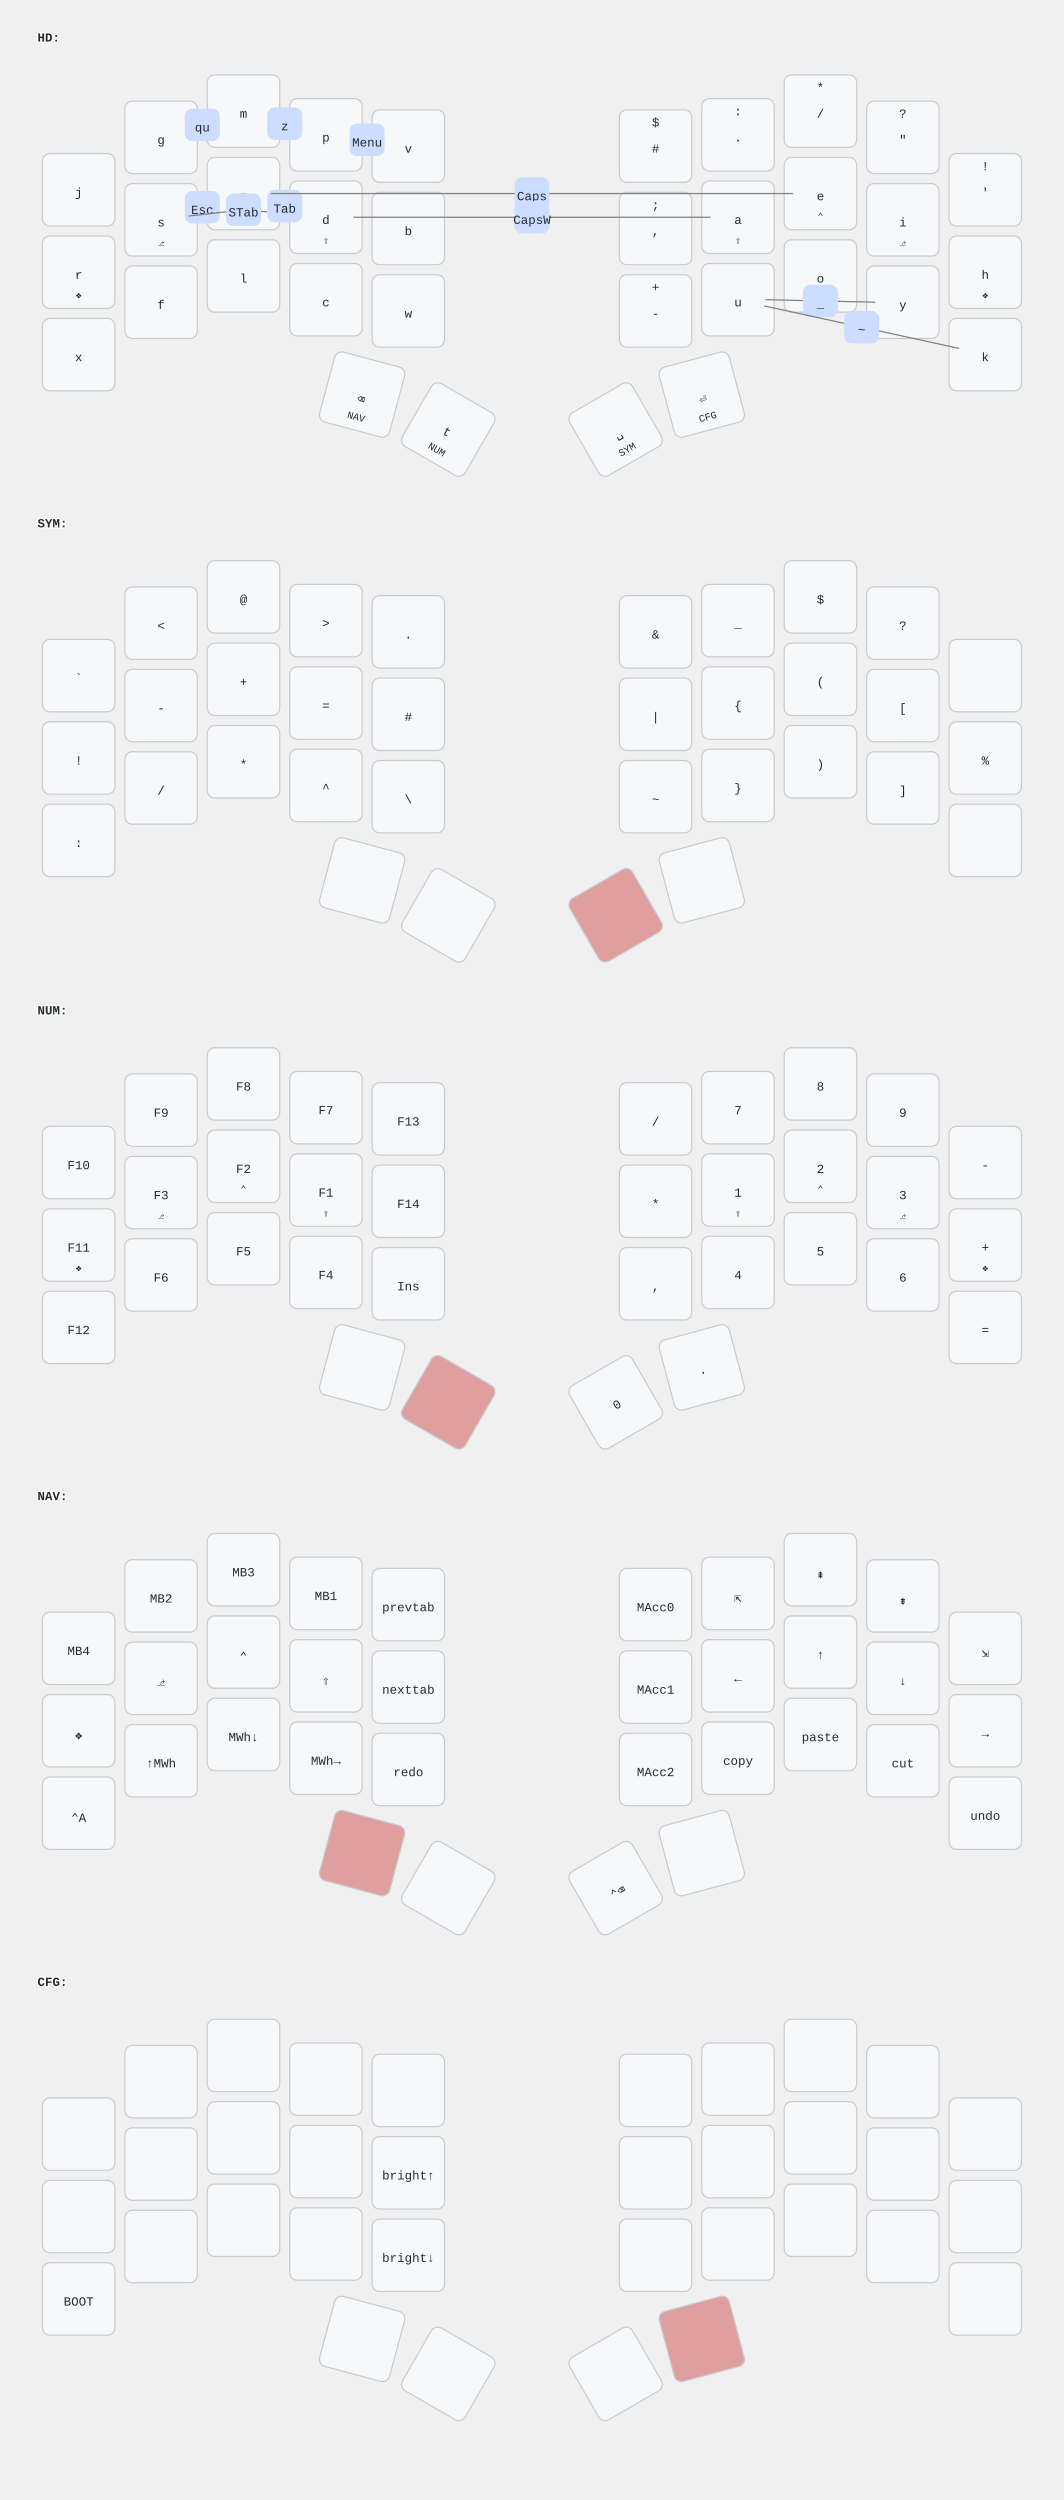
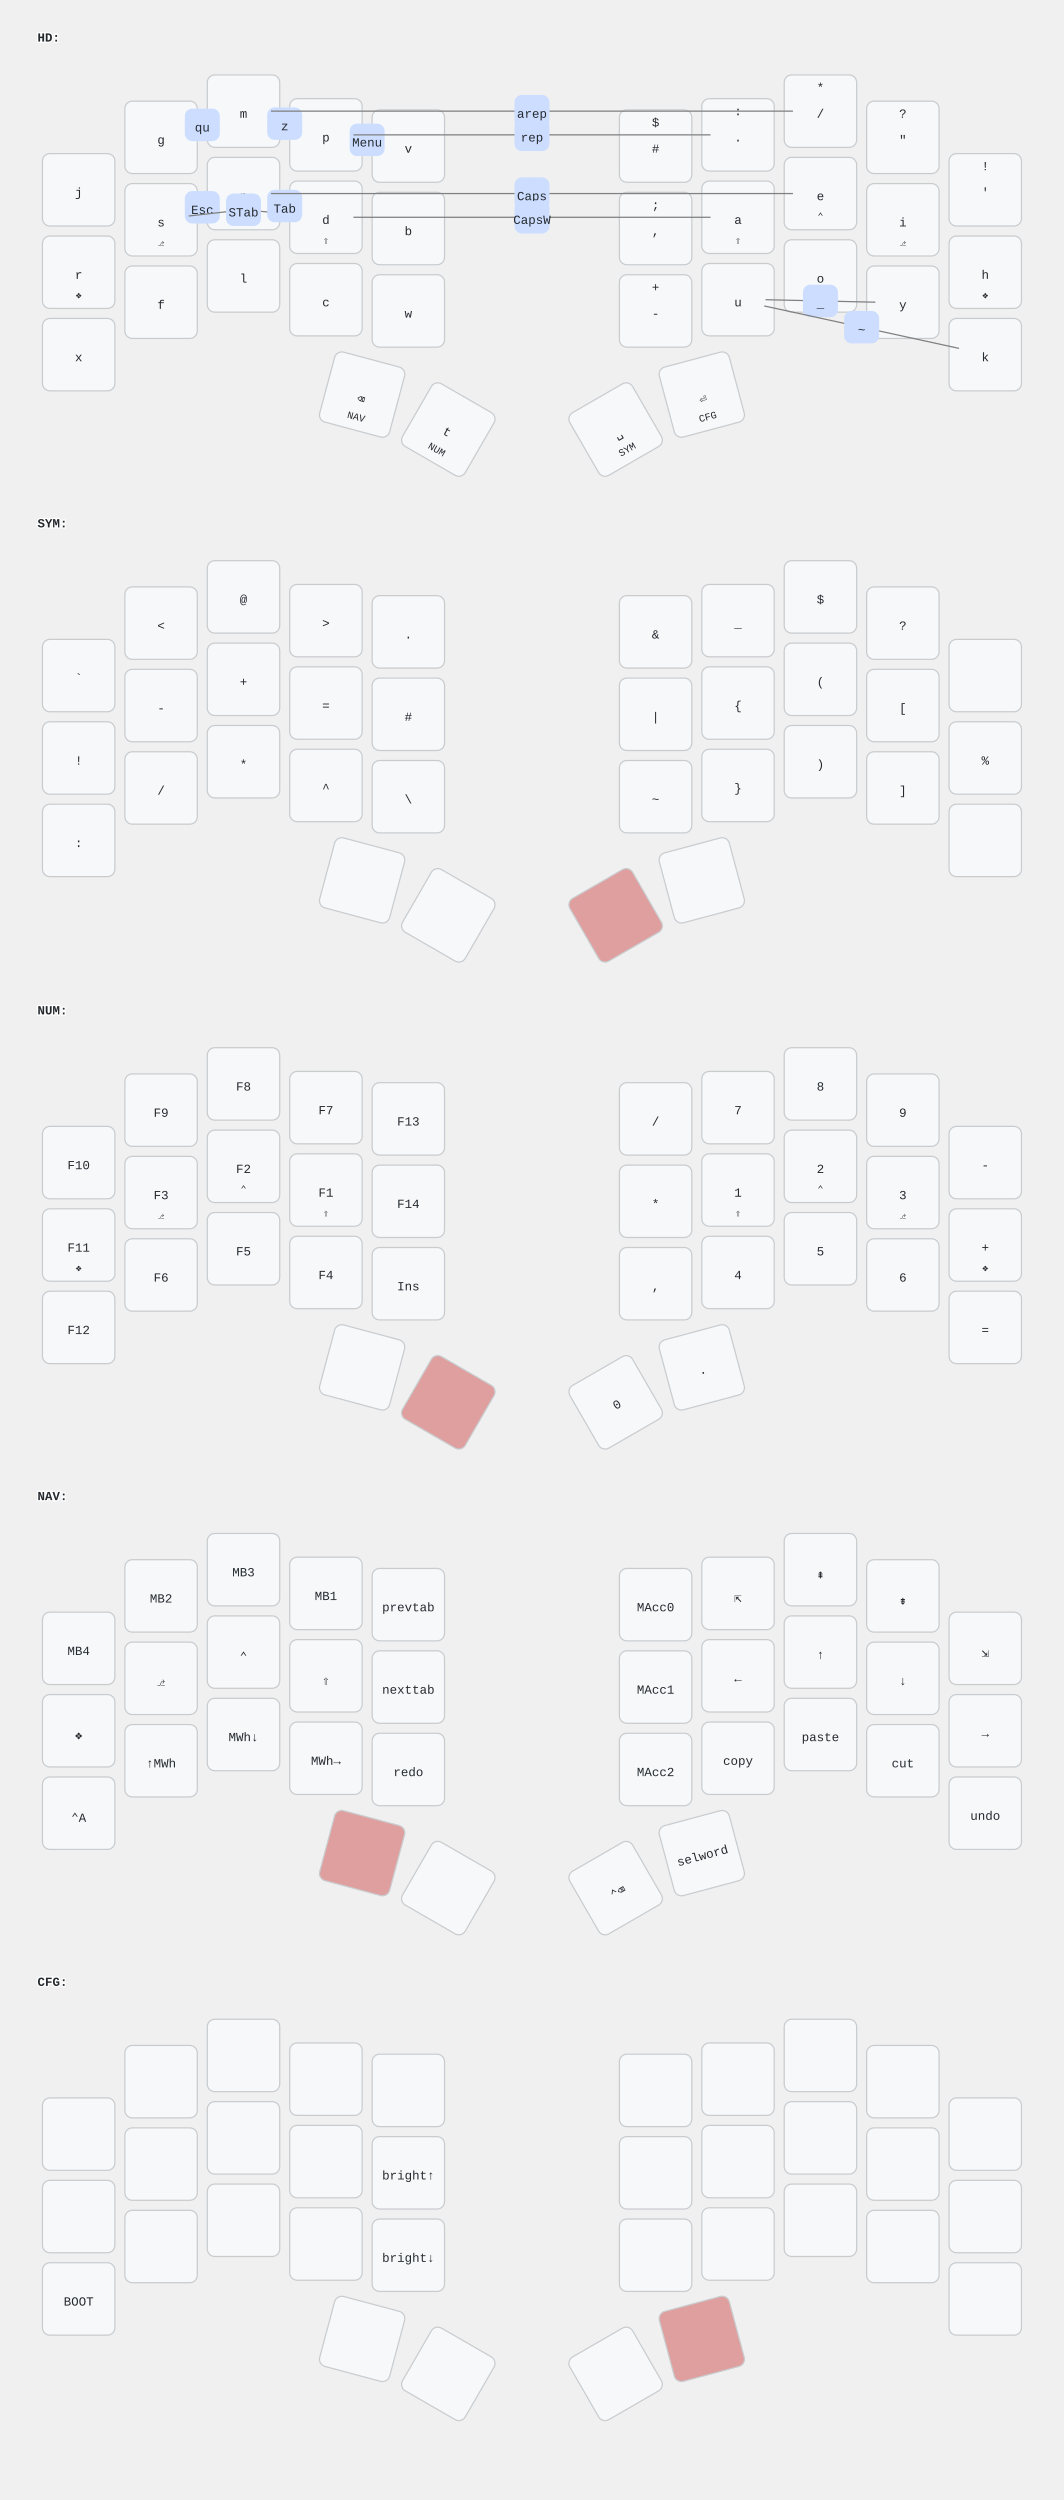
<svg xmlns="http://www.w3.org/2000/svg" width="852" height="2002" viewBox="0 0 852 2002" class="keymap">
  <style>/* inherit to force styles through use tags */
svg path {
    fill: inherit;
}

/* font and background color specifications */
svg.keymap {
    font-family: SFMono-Regular,Consolas,Liberation Mono,Menlo,monospace;
    font-size: 10px;
    font-kerning: normal;
    text-rendering: optimizeLegibility;
    fill: #24292e;
}

/* default key styling */
rect.key {
    fill: #f6f8fa;
    stroke: #c9cccf;
    stroke-width: 1;
}

/* default key side styling, only used is draw_key_sides is set */
rect.side {
    filter: brightness(90%);
}

/* color accent for combo boxes */
rect.combo, rect.combo-separate {
    fill: #cdf;
}

/* color accent for held keys */
rect.held, rect.combo.held {
    fill: #df9f9f;
}

/* color accent for ghost (optional) keys */
rect.ghost, rect.combo.ghost {
    stroke-dasharray: 4, 4;
    stroke-width: 2;
}

text {
    text-anchor: middle;
    dominant-baseline: hanging;
}

/* styling for layer labels */
text.label {
    font-weight: bold;
    text-anchor: start;
    stroke: white;
    stroke-width: 2;
    paint-order: stroke;
}

/* styling for combo tap, and key hold/shifted label text */
text.combo, text.hold, text.shifted {
    font-size: 10px;
}

/* styling for hold label text */
text.hold {
    font-size: 8px;
}

text.hold {
    text-anchor: middle;
    dominant-baseline: auto;
}

text.shifted {
    text-anchor: middle;
    dominant-baseline: hanging;
}

/* styling for hold/shifted label text in combo box */
text.combo.hold, text.combo.shifted {
    font-size: 8px;
}

/* lighter symbol for transparent keys */
text.trans {
    fill: #7b7e81;
}

/* styling for combo dendrons */
path.combo {
    stroke-width: 1;
    stroke: gray;
    fill: none;
}

/* Start Tabler Icons Cleanup */
/* cannot use height/width with glyphs */
.icon-tabler &gt; path {
    fill: inherit;
    stroke: inherit;
    stroke-width: 2;
}
/* hide tabler's default box */
.icon-tabler &gt; path[stroke="none"][fill="none"] {
    visibility: hidden;
}
/* End Tabler Icons Cleanup */
</style>
  <g transform="translate(30, 0)" class="layer-HD">
    <text x="0" y="28" class="label" id="HD">HD:</text>
    <g transform="translate(0, 56)">
      <g transform="translate(33, 96)" class="key keypos-0">
        <rect rx="6" ry="6" x="-29" y="-29" width="58" height="58" class="key" />
        <text x="0" y="0" class="key tap">j</text>
      </g>
      <g transform="translate(99, 54)" class="key keypos-1">
        <rect rx="6" ry="6" x="-29" y="-29" width="58" height="58" class="key" />
        <text x="0" y="0" class="key tap">g</text>
      </g>
      <g transform="translate(165, 33)" class="key keypos-2">
        <rect rx="6" ry="6" x="-29" y="-29" width="58" height="58" class="key" />
        <text x="0" y="0" class="key tap">m</text>
      </g>
      <g transform="translate(231, 52)" class="key keypos-3">
        <rect rx="6" ry="6" x="-29" y="-29" width="58" height="58" class="key" />
        <text x="0" y="0" class="key tap">p</text>
      </g>
      <g transform="translate(297, 61)" class="key keypos-4">
        <rect rx="6" ry="6" x="-29" y="-29" width="58" height="58" class="key" />
        <text x="0" y="0" class="key tap">v</text>
      </g>
      <g transform="translate(495, 61)" class="key keypos-5">
        <rect rx="6" ry="6" x="-29" y="-29" width="58" height="58" class="key" />
        <text x="0" y="0" class="key tap">#</text>
        <text x="0" y="-21" class="key shifted">$</text>
      </g>
      <g transform="translate(561, 52)" class="key keypos-6">
        <rect rx="6" ry="6" x="-29" y="-29" width="58" height="58" class="key" />
        <text x="0" y="0" class="key tap">.</text>
        <text x="0" y="-21" class="key shifted">:</text>
      </g>
      <g transform="translate(627, 33)" class="key keypos-7">
        <rect rx="6" ry="6" x="-29" y="-29" width="58" height="58" class="key" />
        <text x="0" y="0" class="key tap">/</text>
        <text x="0" y="-21" class="key shifted">*</text>
      </g>
      <g transform="translate(693, 54)" class="key keypos-8">
        <rect rx="6" ry="6" x="-29" y="-29" width="58" height="58" class="key" />
        <text x="0" y="0" class="key tap">"</text>
        <text x="0" y="-21" class="key shifted">?</text>
      </g>
      <g transform="translate(759, 96)" class="key keypos-9">
        <rect rx="6" ry="6" x="-29" y="-29" width="58" height="58" class="key" />
        <text x="0" y="0" class="key tap">'</text>
        <text x="0" y="-21" class="key shifted">!</text>
      </g>
      <g transform="translate(33, 162)" class="key keypos-10">
        <rect rx="6" ry="6" x="-29" y="-29" width="58" height="58" class="key" />
        <text x="0" y="0" class="key tap">r</text>
        <text x="0" y="21" class="key hold">❖</text>
      </g>
      <g transform="translate(99, 120)" class="key keypos-11">
        <rect rx="6" ry="6" x="-29" y="-29" width="58" height="58" class="key" />
        <text x="0" y="0" class="key tap">s</text>
        <text x="0" y="21" class="key hold">⎇</text>
      </g>
      <g transform="translate(165, 99)" class="key keypos-12">
        <rect rx="6" ry="6" x="-29" y="-29" width="58" height="58" class="key" />
        <text x="0" y="0" class="key tap">n</text>
        <text x="0" y="21" class="key hold">⌃</text>
      </g>
      <g transform="translate(231, 118)" class="key keypos-13">
        <rect rx="6" ry="6" x="-29" y="-29" width="58" height="58" class="key" />
        <text x="0" y="0" class="key tap">d</text>
        <text x="0" y="21" class="key hold">⇧</text>
      </g>
      <g transform="translate(297, 127)" class="key keypos-14">
        <rect rx="6" ry="6" x="-29" y="-29" width="58" height="58" class="key" />
        <text x="0" y="0" class="key tap">b</text>
      </g>
      <g transform="translate(495, 127)" class="key keypos-15">
        <rect rx="6" ry="6" x="-29" y="-29" width="58" height="58" class="key" />
        <text x="0" y="0" class="key tap">,</text>
        <text x="0" y="-21" class="key shifted">;</text>
      </g>
      <g transform="translate(561, 118)" class="key keypos-16">
        <rect rx="6" ry="6" x="-29" y="-29" width="58" height="58" class="key" />
        <text x="0" y="0" class="key tap">a</text>
        <text x="0" y="21" class="key hold">⇧</text>
      </g>
      <g transform="translate(627, 99)" class="key keypos-17">
        <rect rx="6" ry="6" x="-29" y="-29" width="58" height="58" class="key" />
        <text x="0" y="0" class="key tap">e</text>
        <text x="0" y="21" class="key hold">⌃</text>
      </g>
      <g transform="translate(693, 120)" class="key keypos-18">
        <rect rx="6" ry="6" x="-29" y="-29" width="58" height="58" class="key" />
        <text x="0" y="0" class="key tap">i</text>
        <text x="0" y="21" class="key hold">⎇</text>
      </g>
      <g transform="translate(759, 162)" class="key keypos-19">
        <rect rx="6" ry="6" x="-29" y="-29" width="58" height="58" class="key" />
        <text x="0" y="0" class="key tap">h</text>
        <text x="0" y="21" class="key hold">❖</text>
      </g>
      <g transform="translate(33, 228)" class="key keypos-20">
        <rect rx="6" ry="6" x="-29" y="-29" width="58" height="58" class="key" />
        <text x="0" y="0" class="key tap">x</text>
      </g>
      <g transform="translate(99, 186)" class="key keypos-21">
        <rect rx="6" ry="6" x="-29" y="-29" width="58" height="58" class="key" />
        <text x="0" y="0" class="key tap">f</text>
      </g>
      <g transform="translate(165, 165)" class="key keypos-22">
        <rect rx="6" ry="6" x="-29" y="-29" width="58" height="58" class="key" />
        <text x="0" y="0" class="key tap">l</text>
      </g>
      <g transform="translate(231, 184)" class="key keypos-23">
        <rect rx="6" ry="6" x="-29" y="-29" width="58" height="58" class="key" />
        <text x="0" y="0" class="key tap">c</text>
      </g>
      <g transform="translate(297, 193)" class="key keypos-24">
        <rect rx="6" ry="6" x="-29" y="-29" width="58" height="58" class="key" />
        <text x="0" y="0" class="key tap">w</text>
      </g>
      <g transform="translate(495, 193)" class="key keypos-25">
        <rect rx="6" ry="6" x="-29" y="-29" width="58" height="58" class="key" />
        <text x="0" y="0" class="key tap">-</text>
        <text x="0" y="-21" class="key shifted">+</text>
      </g>
      <g transform="translate(561, 184)" class="key keypos-26">
        <rect rx="6" ry="6" x="-29" y="-29" width="58" height="58" class="key" />
        <text x="0" y="0" class="key tap">u</text>
      </g>
      <g transform="translate(627, 165)" class="key keypos-27">
        <rect rx="6" ry="6" x="-29" y="-29" width="58" height="58" class="key" />
        <text x="0" y="0" class="key tap">o</text>
      </g>
      <g transform="translate(693, 186)" class="key keypos-28">
        <rect rx="6" ry="6" x="-29" y="-29" width="58" height="58" class="key" />
        <text x="0" y="0" class="key tap">y</text>
      </g>
      <g transform="translate(759, 228)" class="key keypos-29">
        <rect rx="6" ry="6" x="-29" y="-29" width="58" height="58" class="key" />
        <text x="0" y="0" class="key tap">k</text>
      </g>
      <g transform="translate(260, 260) rotate(15.0)" class="key keypos-30">
        <rect rx="6" ry="6" x="-29" y="-29" width="58" height="58" class="key" />
        <text x="0" y="0" class="key tap">⌫</text>
        <a href="#NAV">
          <text x="0" y="21" class="key hold layer-activator">NAV</text>
        </a>
      </g>
      <g transform="translate(329, 288) rotate(30.0)" class="key keypos-31">
        <rect rx="6" ry="6" x="-29" y="-29" width="58" height="58" class="key" />
        <text x="0" y="0" class="key tap">t</text>
        <a href="#NUM">
          <text x="0" y="21" class="key hold layer-activator">NUM</text>
        </a>
      </g>
      <g transform="translate(463, 288) rotate(-30.0)" class="key keypos-32">
        <rect rx="6" ry="6" x="-29" y="-29" width="58" height="58" class="key" />
        <text x="0" y="0" class="key tap">␣</text>
        <a href="#SYM">
          <text x="0" y="21" class="key hold layer-activator">SYM</text>
        </a>
      </g>
      <g transform="translate(532, 260) rotate(-15.0)" class="key keypos-33">
        <rect rx="6" ry="6" x="-29" y="-29" width="58" height="58" class="key" />
        <text x="0" y="0" class="key tap">⏎</text>
        <a href="#CFG">
          <text x="0" y="21" class="key hold layer-activator">CFG</text>
        </a>
      </g>
      <g class="combo combopos-0">
        <rect rx="6" ry="6" x="118" y="31" width="28" height="26" class="combo" />
        <text x="132" y="44" class="combo tap">qu</text>
      </g>
      <g class="combo combopos-1">
        <rect rx="6" ry="6" x="184" y="30" width="28" height="26" class="combo" />
        <text x="198" y="43" class="combo tap">z</text>
      </g>
      <g class="combo combopos-2">
        <rect rx="6" ry="6" x="250" y="43" width="28" height="26" class="combo" />
        <text x="264" y="56" class="combo tap">Menu</text>
      </g>
      <g class="combo combopos-3">
        <rect rx="6" ry="6" x="118" y="97" width="28" height="26" class="combo" />
        <text x="132" y="110" class="combo tap">Esc</text>
      </g>
      <g class="combo combopos-4">
        <path d="M165,112 l-44,5" class="combo" />
        <path d="M165,112 l44,4" class="combo" />
        <rect rx="6" ry="6" x="151" y="99" width="28" height="26" class="combo" />
        <text x="165" y="112" class="combo tap">STab</text>
      </g>
      <g class="combo combopos-5">
        <rect rx="6" ry="6" x="184" y="96" width="28" height="26" class="combo" />
        <text x="198" y="109" class="combo tap">Tab</text>
      </g>
      <g class="combo combopos-6">
        <path d="M396,99 l-209,0" class="combo" />
        <path d="M396,99 l209,0" class="combo" />
        <rect rx="6" ry="6" x="382" y="86" width="28" height="26" class="combo" />
        <text x="396" y="99" class="combo tap">Caps</text>
      </g>
      <g class="combo combopos-7">
        <path d="M396,118 l-143,0" class="combo" />
        <path d="M396,118 l143,0" class="combo" />
        <rect rx="6" ry="6" x="382" y="105" width="28" height="26" class="combo" />
        <text x="396" y="118" class="combo tap">CapsW</text>
      </g>
      <g class="combo combopos-8">
        <path d="M627,185 l-44,-1" class="combo" />
        <path d="M627,185 l44,1" class="combo" />
        <rect rx="6" ry="6" x="613" y="172" width="28" height="26" class="combo" />
        <text x="627" y="185" class="combo tap">_</text>
      </g>
      <g class="combo combopos-9">
        <path d="M660,206 l-78,-17" class="combo" />
        <path d="M660,206 l78,17" class="combo" />
        <rect rx="6" ry="6" x="646" y="193" width="28" height="26" class="combo" />
        <text x="660" y="206" class="combo tap">~</text>
      </g>
+       <g class="combo combopos-10">
+         <path d="M396,52 l-143,0" class="combo" />
+         <path d="M396,52 l143,0" class="combo" />
+         <rect rx="6" ry="6" x="382" y="39" width="28" height="26" class="combo" />
+         <text x="396" y="52" class="combo tap">rep</text>
+       </g>
+       <g class="combo combopos-11">
+         <path d="M396,33 l-209,0" class="combo" />
+         <path d="M396,33 l209,0" class="combo" />
+         <rect rx="6" ry="6" x="382" y="20" width="28" height="26" class="combo" />
+         <text x="396" y="33" class="combo tap">arep</text>
+       </g>
    </g>
  </g>
  <g transform="translate(30, 389)" class="layer-SYM">
    <text x="0" y="28" class="label" id="SYM">SYM:</text>
    <g transform="translate(0, 56)">
      <g transform="translate(33, 96)" class="key keypos-0">
        <rect rx="6" ry="6" x="-29" y="-29" width="58" height="58" class="key" />
        <text x="0" y="0" class="key tap">`</text>
      </g>
      <g transform="translate(99, 54)" class="key keypos-1">
        <rect rx="6" ry="6" x="-29" y="-29" width="58" height="58" class="key" />
        <text x="0" y="0" class="key tap">&lt;</text>
      </g>
      <g transform="translate(165, 33)" class="key keypos-2">
        <rect rx="6" ry="6" x="-29" y="-29" width="58" height="58" class="key" />
        <text x="0" y="0" class="key tap">@</text>
      </g>
      <g transform="translate(231, 52)" class="key keypos-3">
        <rect rx="6" ry="6" x="-29" y="-29" width="58" height="58" class="key" />
        <text x="0" y="0" class="key tap">&gt;</text>
      </g>
      <g transform="translate(297, 61)" class="key keypos-4">
        <rect rx="6" ry="6" x="-29" y="-29" width="58" height="58" class="key" />
        <text x="0" y="0" class="key tap">.</text>
      </g>
      <g transform="translate(495, 61)" class="key keypos-5">
        <rect rx="6" ry="6" x="-29" y="-29" width="58" height="58" class="key" />
        <text x="0" y="0" class="key tap">&amp;</text>
      </g>
      <g transform="translate(561, 52)" class="key keypos-6">
        <rect rx="6" ry="6" x="-29" y="-29" width="58" height="58" class="key" />
        <text x="0" y="0" class="key tap">_</text>
      </g>
      <g transform="translate(627, 33)" class="key keypos-7">
        <rect rx="6" ry="6" x="-29" y="-29" width="58" height="58" class="key" />
        <text x="0" y="0" class="key tap">$</text>
      </g>
      <g transform="translate(693, 54)" class="key keypos-8">
        <rect rx="6" ry="6" x="-29" y="-29" width="58" height="58" class="key" />
        <text x="0" y="0" class="key tap">?</text>
      </g>
      <g transform="translate(759, 96)" class="key keypos-9">
        <rect rx="6" ry="6" x="-29" y="-29" width="58" height="58" class="key" />
      </g>
      <g transform="translate(33, 162)" class="key keypos-10">
        <rect rx="6" ry="6" x="-29" y="-29" width="58" height="58" class="key" />
        <text x="0" y="0" class="key tap">!</text>
      </g>
      <g transform="translate(99, 120)" class="key keypos-11">
        <rect rx="6" ry="6" x="-29" y="-29" width="58" height="58" class="key" />
        <text x="0" y="0" class="key tap">-</text>
      </g>
      <g transform="translate(165, 99)" class="key keypos-12">
        <rect rx="6" ry="6" x="-29" y="-29" width="58" height="58" class="key" />
        <text x="0" y="0" class="key tap">+</text>
      </g>
      <g transform="translate(231, 118)" class="key keypos-13">
        <rect rx="6" ry="6" x="-29" y="-29" width="58" height="58" class="key" />
        <text x="0" y="0" class="key tap">=</text>
      </g>
      <g transform="translate(297, 127)" class="key keypos-14">
        <rect rx="6" ry="6" x="-29" y="-29" width="58" height="58" class="key" />
        <text x="0" y="0" class="key tap">#</text>
      </g>
      <g transform="translate(495, 127)" class="key keypos-15">
        <rect rx="6" ry="6" x="-29" y="-29" width="58" height="58" class="key" />
        <text x="0" y="0" class="key tap">|</text>
      </g>
      <g transform="translate(561, 118)" class="key keypos-16">
        <rect rx="6" ry="6" x="-29" y="-29" width="58" height="58" class="key" />
        <text x="0" y="0" class="key tap">{</text>
      </g>
      <g transform="translate(627, 99)" class="key keypos-17">
        <rect rx="6" ry="6" x="-29" y="-29" width="58" height="58" class="key" />
        <text x="0" y="0" class="key tap">(</text>
      </g>
      <g transform="translate(693, 120)" class="key keypos-18">
        <rect rx="6" ry="6" x="-29" y="-29" width="58" height="58" class="key" />
        <text x="0" y="0" class="key tap">[</text>
      </g>
      <g transform="translate(759, 162)" class="key keypos-19">
        <rect rx="6" ry="6" x="-29" y="-29" width="58" height="58" class="key" />
        <text x="0" y="0" class="key tap">%</text>
      </g>
      <g transform="translate(33, 228)" class="key keypos-20">
        <rect rx="6" ry="6" x="-29" y="-29" width="58" height="58" class="key" />
        <text x="0" y="0" class="key tap">:</text>
      </g>
      <g transform="translate(99, 186)" class="key keypos-21">
        <rect rx="6" ry="6" x="-29" y="-29" width="58" height="58" class="key" />
        <text x="0" y="0" class="key tap">/</text>
      </g>
      <g transform="translate(165, 165)" class="key keypos-22">
        <rect rx="6" ry="6" x="-29" y="-29" width="58" height="58" class="key" />
        <text x="0" y="0" class="key tap">*</text>
      </g>
      <g transform="translate(231, 184)" class="key keypos-23">
        <rect rx="6" ry="6" x="-29" y="-29" width="58" height="58" class="key" />
        <text x="0" y="0" class="key tap">^</text>
      </g>
      <g transform="translate(297, 193)" class="key keypos-24">
        <rect rx="6" ry="6" x="-29" y="-29" width="58" height="58" class="key" />
        <text x="0" y="0" class="key tap">\</text>
      </g>
      <g transform="translate(495, 193)" class="key keypos-25">
        <rect rx="6" ry="6" x="-29" y="-29" width="58" height="58" class="key" />
        <text x="0" y="0" class="key tap">~</text>
      </g>
      <g transform="translate(561, 184)" class="key keypos-26">
        <rect rx="6" ry="6" x="-29" y="-29" width="58" height="58" class="key" />
        <text x="0" y="0" class="key tap">}</text>
      </g>
      <g transform="translate(627, 165)" class="key keypos-27">
        <rect rx="6" ry="6" x="-29" y="-29" width="58" height="58" class="key" />
        <text x="0" y="0" class="key tap">)</text>
      </g>
      <g transform="translate(693, 186)" class="key keypos-28">
        <rect rx="6" ry="6" x="-29" y="-29" width="58" height="58" class="key" />
        <text x="0" y="0" class="key tap">]</text>
      </g>
      <g transform="translate(759, 228)" class="key keypos-29">
        <rect rx="6" ry="6" x="-29" y="-29" width="58" height="58" class="key" />
      </g>
      <g transform="translate(260, 260) rotate(15.0)" class="key keypos-30">
        <rect rx="6" ry="6" x="-29" y="-29" width="58" height="58" class="key" />
      </g>
      <g transform="translate(329, 288) rotate(30.0)" class="key keypos-31">
        <rect rx="6" ry="6" x="-29" y="-29" width="58" height="58" class="key" />
      </g>
      <g transform="translate(463, 288) rotate(-30.0)" class="key held keypos-32">
        <rect rx="6" ry="6" x="-29" y="-29" width="58" height="58" class="key held" />
      </g>
      <g transform="translate(532, 260) rotate(-15.0)" class="key keypos-33">
        <rect rx="6" ry="6" x="-29" y="-29" width="58" height="58" class="key" />
      </g>
    </g>
  </g>
  <g transform="translate(30, 779)" class="layer-NUM">
    <text x="0" y="28" class="label" id="NUM">NUM:</text>
    <g transform="translate(0, 56)">
      <g transform="translate(33, 96)" class="key keypos-0">
        <rect rx="6" ry="6" x="-29" y="-29" width="58" height="58" class="key" />
        <text x="0" y="0" class="key tap">F10</text>
      </g>
      <g transform="translate(99, 54)" class="key keypos-1">
        <rect rx="6" ry="6" x="-29" y="-29" width="58" height="58" class="key" />
        <text x="0" y="0" class="key tap">F9</text>
      </g>
      <g transform="translate(165, 33)" class="key keypos-2">
        <rect rx="6" ry="6" x="-29" y="-29" width="58" height="58" class="key" />
        <text x="0" y="0" class="key tap">F8</text>
      </g>
      <g transform="translate(231, 52)" class="key keypos-3">
        <rect rx="6" ry="6" x="-29" y="-29" width="58" height="58" class="key" />
        <text x="0" y="0" class="key tap">F7</text>
      </g>
      <g transform="translate(297, 61)" class="key keypos-4">
        <rect rx="6" ry="6" x="-29" y="-29" width="58" height="58" class="key" />
        <text x="0" y="0" class="key tap">F13</text>
      </g>
      <g transform="translate(495, 61)" class="key keypos-5">
        <rect rx="6" ry="6" x="-29" y="-29" width="58" height="58" class="key" />
        <text x="0" y="0" class="key tap">/</text>
      </g>
      <g transform="translate(561, 52)" class="key keypos-6">
        <rect rx="6" ry="6" x="-29" y="-29" width="58" height="58" class="key" />
        <text x="0" y="0" class="key tap">7</text>
      </g>
      <g transform="translate(627, 33)" class="key keypos-7">
        <rect rx="6" ry="6" x="-29" y="-29" width="58" height="58" class="key" />
        <text x="0" y="0" class="key tap">8</text>
      </g>
      <g transform="translate(693, 54)" class="key keypos-8">
        <rect rx="6" ry="6" x="-29" y="-29" width="58" height="58" class="key" />
        <text x="0" y="0" class="key tap">9</text>
      </g>
      <g transform="translate(759, 96)" class="key keypos-9">
        <rect rx="6" ry="6" x="-29" y="-29" width="58" height="58" class="key" />
        <text x="0" y="0" class="key tap">-</text>
      </g>
      <g transform="translate(33, 162)" class="key keypos-10">
        <rect rx="6" ry="6" x="-29" y="-29" width="58" height="58" class="key" />
        <text x="0" y="0" class="key tap">F11</text>
        <text x="0" y="21" class="key hold">❖</text>
      </g>
      <g transform="translate(99, 120)" class="key keypos-11">
        <rect rx="6" ry="6" x="-29" y="-29" width="58" height="58" class="key" />
        <text x="0" y="0" class="key tap">F3</text>
        <text x="0" y="21" class="key hold">⎇</text>
      </g>
      <g transform="translate(165, 99)" class="key keypos-12">
        <rect rx="6" ry="6" x="-29" y="-29" width="58" height="58" class="key" />
        <text x="0" y="0" class="key tap">F2</text>
        <text x="0" y="21" class="key hold">⌃</text>
      </g>
      <g transform="translate(231, 118)" class="key keypos-13">
        <rect rx="6" ry="6" x="-29" y="-29" width="58" height="58" class="key" />
        <text x="0" y="0" class="key tap">F1</text>
        <text x="0" y="21" class="key hold">⇧</text>
      </g>
      <g transform="translate(297, 127)" class="key keypos-14">
        <rect rx="6" ry="6" x="-29" y="-29" width="58" height="58" class="key" />
        <text x="0" y="0" class="key tap">F14</text>
      </g>
      <g transform="translate(495, 127)" class="key keypos-15">
        <rect rx="6" ry="6" x="-29" y="-29" width="58" height="58" class="key" />
        <text x="0" y="0" class="key tap">*</text>
      </g>
      <g transform="translate(561, 118)" class="key keypos-16">
        <rect rx="6" ry="6" x="-29" y="-29" width="58" height="58" class="key" />
        <text x="0" y="0" class="key tap">1</text>
        <text x="0" y="21" class="key hold">⇧</text>
      </g>
      <g transform="translate(627, 99)" class="key keypos-17">
        <rect rx="6" ry="6" x="-29" y="-29" width="58" height="58" class="key" />
        <text x="0" y="0" class="key tap">2</text>
        <text x="0" y="21" class="key hold">⌃</text>
      </g>
      <g transform="translate(693, 120)" class="key keypos-18">
        <rect rx="6" ry="6" x="-29" y="-29" width="58" height="58" class="key" />
        <text x="0" y="0" class="key tap">3</text>
        <text x="0" y="21" class="key hold">⎇</text>
      </g>
      <g transform="translate(759, 162)" class="key keypos-19">
        <rect rx="6" ry="6" x="-29" y="-29" width="58" height="58" class="key" />
        <text x="0" y="0" class="key tap">+</text>
        <text x="0" y="21" class="key hold">❖</text>
      </g>
      <g transform="translate(33, 228)" class="key keypos-20">
        <rect rx="6" ry="6" x="-29" y="-29" width="58" height="58" class="key" />
        <text x="0" y="0" class="key tap">F12</text>
      </g>
      <g transform="translate(99, 186)" class="key keypos-21">
        <rect rx="6" ry="6" x="-29" y="-29" width="58" height="58" class="key" />
        <text x="0" y="0" class="key tap">F6</text>
      </g>
      <g transform="translate(165, 165)" class="key keypos-22">
        <rect rx="6" ry="6" x="-29" y="-29" width="58" height="58" class="key" />
        <text x="0" y="0" class="key tap">F5</text>
      </g>
      <g transform="translate(231, 184)" class="key keypos-23">
        <rect rx="6" ry="6" x="-29" y="-29" width="58" height="58" class="key" />
        <text x="0" y="0" class="key tap">F4</text>
      </g>
      <g transform="translate(297, 193)" class="key keypos-24">
        <rect rx="6" ry="6" x="-29" y="-29" width="58" height="58" class="key" />
        <text x="0" y="0" class="key tap">Ins</text>
      </g>
      <g transform="translate(495, 193)" class="key keypos-25">
        <rect rx="6" ry="6" x="-29" y="-29" width="58" height="58" class="key" />
        <text x="0" y="0" class="key tap">,</text>
      </g>
      <g transform="translate(561, 184)" class="key keypos-26">
        <rect rx="6" ry="6" x="-29" y="-29" width="58" height="58" class="key" />
        <text x="0" y="0" class="key tap">4</text>
      </g>
      <g transform="translate(627, 165)" class="key keypos-27">
        <rect rx="6" ry="6" x="-29" y="-29" width="58" height="58" class="key" />
        <text x="0" y="0" class="key tap">5</text>
      </g>
      <g transform="translate(693, 186)" class="key keypos-28">
        <rect rx="6" ry="6" x="-29" y="-29" width="58" height="58" class="key" />
        <text x="0" y="0" class="key tap">6</text>
      </g>
      <g transform="translate(759, 228)" class="key keypos-29">
        <rect rx="6" ry="6" x="-29" y="-29" width="58" height="58" class="key" />
        <text x="0" y="0" class="key tap">=</text>
      </g>
      <g transform="translate(260, 260) rotate(15.0)" class="key keypos-30">
        <rect rx="6" ry="6" x="-29" y="-29" width="58" height="58" class="key" />
      </g>
      <g transform="translate(329, 288) rotate(30.0)" class="key held keypos-31">
        <rect rx="6" ry="6" x="-29" y="-29" width="58" height="58" class="key held" />
      </g>
      <g transform="translate(463, 288) rotate(-30.0)" class="key keypos-32">
        <rect rx="6" ry="6" x="-29" y="-29" width="58" height="58" class="key" />
        <text x="0" y="0" class="key tap">0</text>
      </g>
      <g transform="translate(532, 260) rotate(-15.0)" class="key keypos-33">
        <rect rx="6" ry="6" x="-29" y="-29" width="58" height="58" class="key" />
        <text x="0" y="0" class="key tap">.</text>
      </g>
    </g>
  </g>
  <g transform="translate(30, 1168)" class="layer-NAV">
    <text x="0" y="28" class="label" id="NAV">NAV:</text>
    <g transform="translate(0, 56)">
      <g transform="translate(33, 96)" class="key keypos-0">
        <rect rx="6" ry="6" x="-29" y="-29" width="58" height="58" class="key" />
        <text x="0" y="0" class="key tap">MB4</text>
      </g>
      <g transform="translate(99, 54)" class="key keypos-1">
        <rect rx="6" ry="6" x="-29" y="-29" width="58" height="58" class="key" />
        <text x="0" y="0" class="key tap">MB2</text>
      </g>
      <g transform="translate(165, 33)" class="key keypos-2">
        <rect rx="6" ry="6" x="-29" y="-29" width="58" height="58" class="key" />
        <text x="0" y="0" class="key tap">MB3</text>
      </g>
      <g transform="translate(231, 52)" class="key keypos-3">
        <rect rx="6" ry="6" x="-29" y="-29" width="58" height="58" class="key" />
        <text x="0" y="0" class="key tap">MB1</text>
      </g>
      <g transform="translate(297, 61)" class="key keypos-4">
        <rect rx="6" ry="6" x="-29" y="-29" width="58" height="58" class="key" />
        <text x="0" y="0" class="key tap">prevtab</text>
      </g>
      <g transform="translate(495, 61)" class="key keypos-5">
        <rect rx="6" ry="6" x="-29" y="-29" width="58" height="58" class="key" />
        <text x="0" y="0" class="key tap">MAcc0</text>
      </g>
      <g transform="translate(561, 52)" class="key keypos-6">
        <rect rx="6" ry="6" x="-29" y="-29" width="58" height="58" class="key" />
        <text x="0" y="0" class="key tap">⇱</text>
      </g>
      <g transform="translate(627, 33)" class="key keypos-7">
        <rect rx="6" ry="6" x="-29" y="-29" width="58" height="58" class="key" />
        <text x="0" y="0" class="key tap">⇞</text>
      </g>
      <g transform="translate(693, 54)" class="key keypos-8">
        <rect rx="6" ry="6" x="-29" y="-29" width="58" height="58" class="key" />
        <text x="0" y="0" class="key tap">⇟</text>
      </g>
      <g transform="translate(759, 96)" class="key keypos-9">
        <rect rx="6" ry="6" x="-29" y="-29" width="58" height="58" class="key" />
        <text x="0" y="0" class="key tap">⇲</text>
      </g>
      <g transform="translate(33, 162)" class="key keypos-10">
        <rect rx="6" ry="6" x="-29" y="-29" width="58" height="58" class="key" />
        <text x="0" y="0" class="key tap">❖</text>
      </g>
      <g transform="translate(99, 120)" class="key keypos-11">
        <rect rx="6" ry="6" x="-29" y="-29" width="58" height="58" class="key" />
        <text x="0" y="0" class="key tap">⎇</text>
      </g>
      <g transform="translate(165, 99)" class="key keypos-12">
        <rect rx="6" ry="6" x="-29" y="-29" width="58" height="58" class="key" />
        <text x="0" y="0" class="key tap">⌃</text>
      </g>
      <g transform="translate(231, 118)" class="key keypos-13">
        <rect rx="6" ry="6" x="-29" y="-29" width="58" height="58" class="key" />
        <text x="0" y="0" class="key tap">⇧</text>
      </g>
      <g transform="translate(297, 127)" class="key keypos-14">
        <rect rx="6" ry="6" x="-29" y="-29" width="58" height="58" class="key" />
        <text x="0" y="0" class="key tap">nexttab</text>
      </g>
      <g transform="translate(495, 127)" class="key keypos-15">
        <rect rx="6" ry="6" x="-29" y="-29" width="58" height="58" class="key" />
        <text x="0" y="0" class="key tap">MAcc1</text>
      </g>
      <g transform="translate(561, 118)" class="key keypos-16">
        <rect rx="6" ry="6" x="-29" y="-29" width="58" height="58" class="key" />
        <text x="0" y="0" class="key tap">←</text>
      </g>
      <g transform="translate(627, 99)" class="key keypos-17">
        <rect rx="6" ry="6" x="-29" y="-29" width="58" height="58" class="key" />
        <text x="0" y="0" class="key tap">↑</text>
      </g>
      <g transform="translate(693, 120)" class="key keypos-18">
        <rect rx="6" ry="6" x="-29" y="-29" width="58" height="58" class="key" />
        <text x="0" y="0" class="key tap">↓</text>
      </g>
      <g transform="translate(759, 162)" class="key keypos-19">
        <rect rx="6" ry="6" x="-29" y="-29" width="58" height="58" class="key" />
        <text x="0" y="0" class="key tap">→</text>
      </g>
      <g transform="translate(33, 228)" class="key keypos-20">
        <rect rx="6" ry="6" x="-29" y="-29" width="58" height="58" class="key" />
        <text x="0" y="0" class="key tap">⌃A</text>
      </g>
      <g transform="translate(99, 186)" class="key keypos-21">
        <rect rx="6" ry="6" x="-29" y="-29" width="58" height="58" class="key" />
        <text x="0" y="0" class="key tap">↑MWh</text>
      </g>
      <g transform="translate(165, 165)" class="key keypos-22">
        <rect rx="6" ry="6" x="-29" y="-29" width="58" height="58" class="key" />
        <text x="0" y="0" class="key tap">MWh↓</text>
      </g>
      <g transform="translate(231, 184)" class="key keypos-23">
        <rect rx="6" ry="6" x="-29" y="-29" width="58" height="58" class="key" />
        <text x="0" y="0" class="key tap">MWh→</text>
      </g>
      <g transform="translate(297, 193)" class="key keypos-24">
        <rect rx="6" ry="6" x="-29" y="-29" width="58" height="58" class="key" />
        <text x="0" y="0" class="key tap">redo</text>
      </g>
      <g transform="translate(495, 193)" class="key keypos-25">
        <rect rx="6" ry="6" x="-29" y="-29" width="58" height="58" class="key" />
        <text x="0" y="0" class="key tap">MAcc2</text>
      </g>
      <g transform="translate(561, 184)" class="key keypos-26">
        <rect rx="6" ry="6" x="-29" y="-29" width="58" height="58" class="key" />
        <text x="0" y="0" class="key tap">copy</text>
      </g>
      <g transform="translate(627, 165)" class="key keypos-27">
        <rect rx="6" ry="6" x="-29" y="-29" width="58" height="58" class="key" />
        <text x="0" y="0" class="key tap">paste</text>
      </g>
      <g transform="translate(693, 186)" class="key keypos-28">
        <rect rx="6" ry="6" x="-29" y="-29" width="58" height="58" class="key" />
        <text x="0" y="0" class="key tap">cut</text>
      </g>
      <g transform="translate(759, 228)" class="key keypos-29">
        <rect rx="6" ry="6" x="-29" y="-29" width="58" height="58" class="key" />
        <text x="0" y="0" class="key tap">undo</text>
      </g>
      <g transform="translate(260, 260) rotate(15.0)" class="key held keypos-30">
        <rect rx="6" ry="6" x="-29" y="-29" width="58" height="58" class="key held" />
      </g>
      <g transform="translate(329, 288) rotate(30.0)" class="key keypos-31">
        <rect rx="6" ry="6" x="-29" y="-29" width="58" height="58" class="key" />
      </g>
      <g transform="translate(463, 288) rotate(-30.0)" class="key keypos-32">
        <rect rx="6" ry="6" x="-29" y="-29" width="58" height="58" class="key" />
        <text x="0" y="0" class="key tap">⌃⌫</text>
      </g>
      <g transform="translate(532, 260) rotate(-15.0)" class="key keypos-33">
        <rect rx="6" ry="6" x="-29" y="-29" width="58" height="58" class="key" />
+         <text x="0" y="0" class="key tap">selword</text>
      </g>
    </g>
  </g>
  <g transform="translate(30, 1557)" class="layer-CFG">
    <text x="0" y="28" class="label" id="CFG">CFG:</text>
    <g transform="translate(0, 56)">
      <g transform="translate(33, 96)" class="key keypos-0">
        <rect rx="6" ry="6" x="-29" y="-29" width="58" height="58" class="key" />
      </g>
      <g transform="translate(99, 54)" class="key keypos-1">
        <rect rx="6" ry="6" x="-29" y="-29" width="58" height="58" class="key" />
      </g>
      <g transform="translate(165, 33)" class="key keypos-2">
        <rect rx="6" ry="6" x="-29" y="-29" width="58" height="58" class="key" />
      </g>
      <g transform="translate(231, 52)" class="key keypos-3">
        <rect rx="6" ry="6" x="-29" y="-29" width="58" height="58" class="key" />
      </g>
      <g transform="translate(297, 61)" class="key keypos-4">
        <rect rx="6" ry="6" x="-29" y="-29" width="58" height="58" class="key" />
      </g>
      <g transform="translate(495, 61)" class="key keypos-5">
        <rect rx="6" ry="6" x="-29" y="-29" width="58" height="58" class="key" />
      </g>
      <g transform="translate(561, 52)" class="key keypos-6">
        <rect rx="6" ry="6" x="-29" y="-29" width="58" height="58" class="key" />
      </g>
      <g transform="translate(627, 33)" class="key keypos-7">
        <rect rx="6" ry="6" x="-29" y="-29" width="58" height="58" class="key" />
      </g>
      <g transform="translate(693, 54)" class="key keypos-8">
        <rect rx="6" ry="6" x="-29" y="-29" width="58" height="58" class="key" />
      </g>
      <g transform="translate(759, 96)" class="key keypos-9">
        <rect rx="6" ry="6" x="-29" y="-29" width="58" height="58" class="key" />
      </g>
      <g transform="translate(33, 162)" class="key keypos-10">
        <rect rx="6" ry="6" x="-29" y="-29" width="58" height="58" class="key" />
      </g>
      <g transform="translate(99, 120)" class="key keypos-11">
        <rect rx="6" ry="6" x="-29" y="-29" width="58" height="58" class="key" />
      </g>
      <g transform="translate(165, 99)" class="key keypos-12">
        <rect rx="6" ry="6" x="-29" y="-29" width="58" height="58" class="key" />
      </g>
      <g transform="translate(231, 118)" class="key keypos-13">
        <rect rx="6" ry="6" x="-29" y="-29" width="58" height="58" class="key" />
      </g>
      <g transform="translate(297, 127)" class="key keypos-14">
        <rect rx="6" ry="6" x="-29" y="-29" width="58" height="58" class="key" />
        <text x="0" y="0" class="key tap">bright↑</text>
      </g>
      <g transform="translate(495, 127)" class="key keypos-15">
        <rect rx="6" ry="6" x="-29" y="-29" width="58" height="58" class="key" />
      </g>
      <g transform="translate(561, 118)" class="key keypos-16">
        <rect rx="6" ry="6" x="-29" y="-29" width="58" height="58" class="key" />
      </g>
      <g transform="translate(627, 99)" class="key keypos-17">
        <rect rx="6" ry="6" x="-29" y="-29" width="58" height="58" class="key" />
      </g>
      <g transform="translate(693, 120)" class="key keypos-18">
        <rect rx="6" ry="6" x="-29" y="-29" width="58" height="58" class="key" />
      </g>
      <g transform="translate(759, 162)" class="key keypos-19">
        <rect rx="6" ry="6" x="-29" y="-29" width="58" height="58" class="key" />
      </g>
      <g transform="translate(33, 228)" class="key keypos-20">
        <rect rx="6" ry="6" x="-29" y="-29" width="58" height="58" class="key" />
        <text x="0" y="0" class="key tap">BOOT</text>
      </g>
      <g transform="translate(99, 186)" class="key keypos-21">
        <rect rx="6" ry="6" x="-29" y="-29" width="58" height="58" class="key" />
      </g>
      <g transform="translate(165, 165)" class="key keypos-22">
        <rect rx="6" ry="6" x="-29" y="-29" width="58" height="58" class="key" />
      </g>
      <g transform="translate(231, 184)" class="key keypos-23">
        <rect rx="6" ry="6" x="-29" y="-29" width="58" height="58" class="key" />
      </g>
      <g transform="translate(297, 193)" class="key keypos-24">
        <rect rx="6" ry="6" x="-29" y="-29" width="58" height="58" class="key" />
        <text x="0" y="0" class="key tap">bright↓</text>
      </g>
      <g transform="translate(495, 193)" class="key keypos-25">
        <rect rx="6" ry="6" x="-29" y="-29" width="58" height="58" class="key" />
      </g>
      <g transform="translate(561, 184)" class="key keypos-26">
        <rect rx="6" ry="6" x="-29" y="-29" width="58" height="58" class="key" />
      </g>
      <g transform="translate(627, 165)" class="key keypos-27">
        <rect rx="6" ry="6" x="-29" y="-29" width="58" height="58" class="key" />
      </g>
      <g transform="translate(693, 186)" class="key keypos-28">
        <rect rx="6" ry="6" x="-29" y="-29" width="58" height="58" class="key" />
      </g>
      <g transform="translate(759, 228)" class="key keypos-29">
        <rect rx="6" ry="6" x="-29" y="-29" width="58" height="58" class="key" />
      </g>
      <g transform="translate(260, 260) rotate(15.0)" class="key keypos-30">
        <rect rx="6" ry="6" x="-29" y="-29" width="58" height="58" class="key" />
      </g>
      <g transform="translate(329, 288) rotate(30.0)" class="key keypos-31">
        <rect rx="6" ry="6" x="-29" y="-29" width="58" height="58" class="key" />
      </g>
      <g transform="translate(463, 288) rotate(-30.0)" class="key keypos-32">
        <rect rx="6" ry="6" x="-29" y="-29" width="58" height="58" class="key" />
      </g>
      <g transform="translate(532, 260) rotate(-15.0)" class="key held keypos-33">
        <rect rx="6" ry="6" x="-29" y="-29" width="58" height="58" class="key held" />
      </g>
    </g>
  </g>
</svg>
